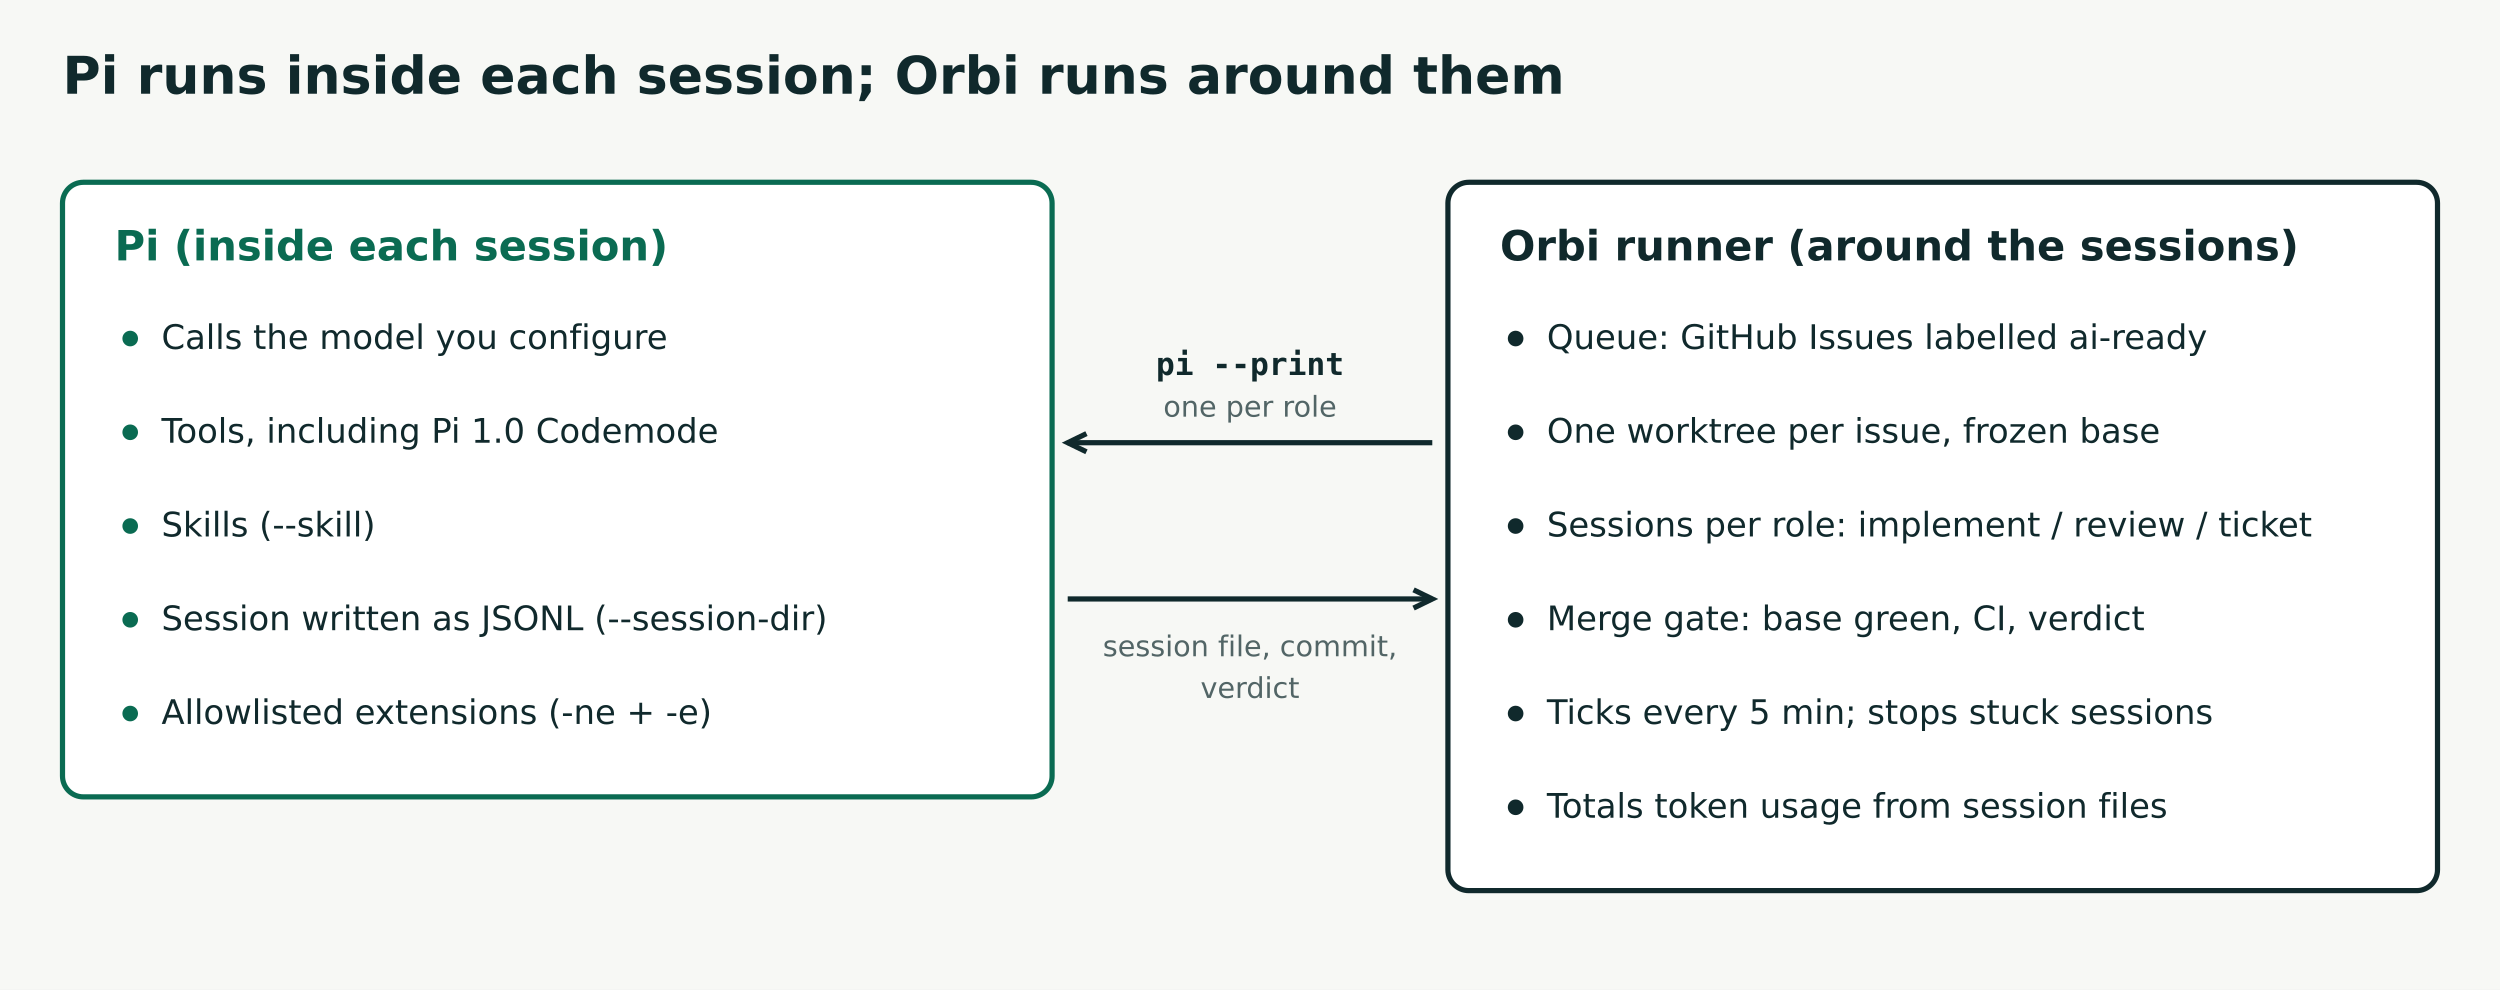
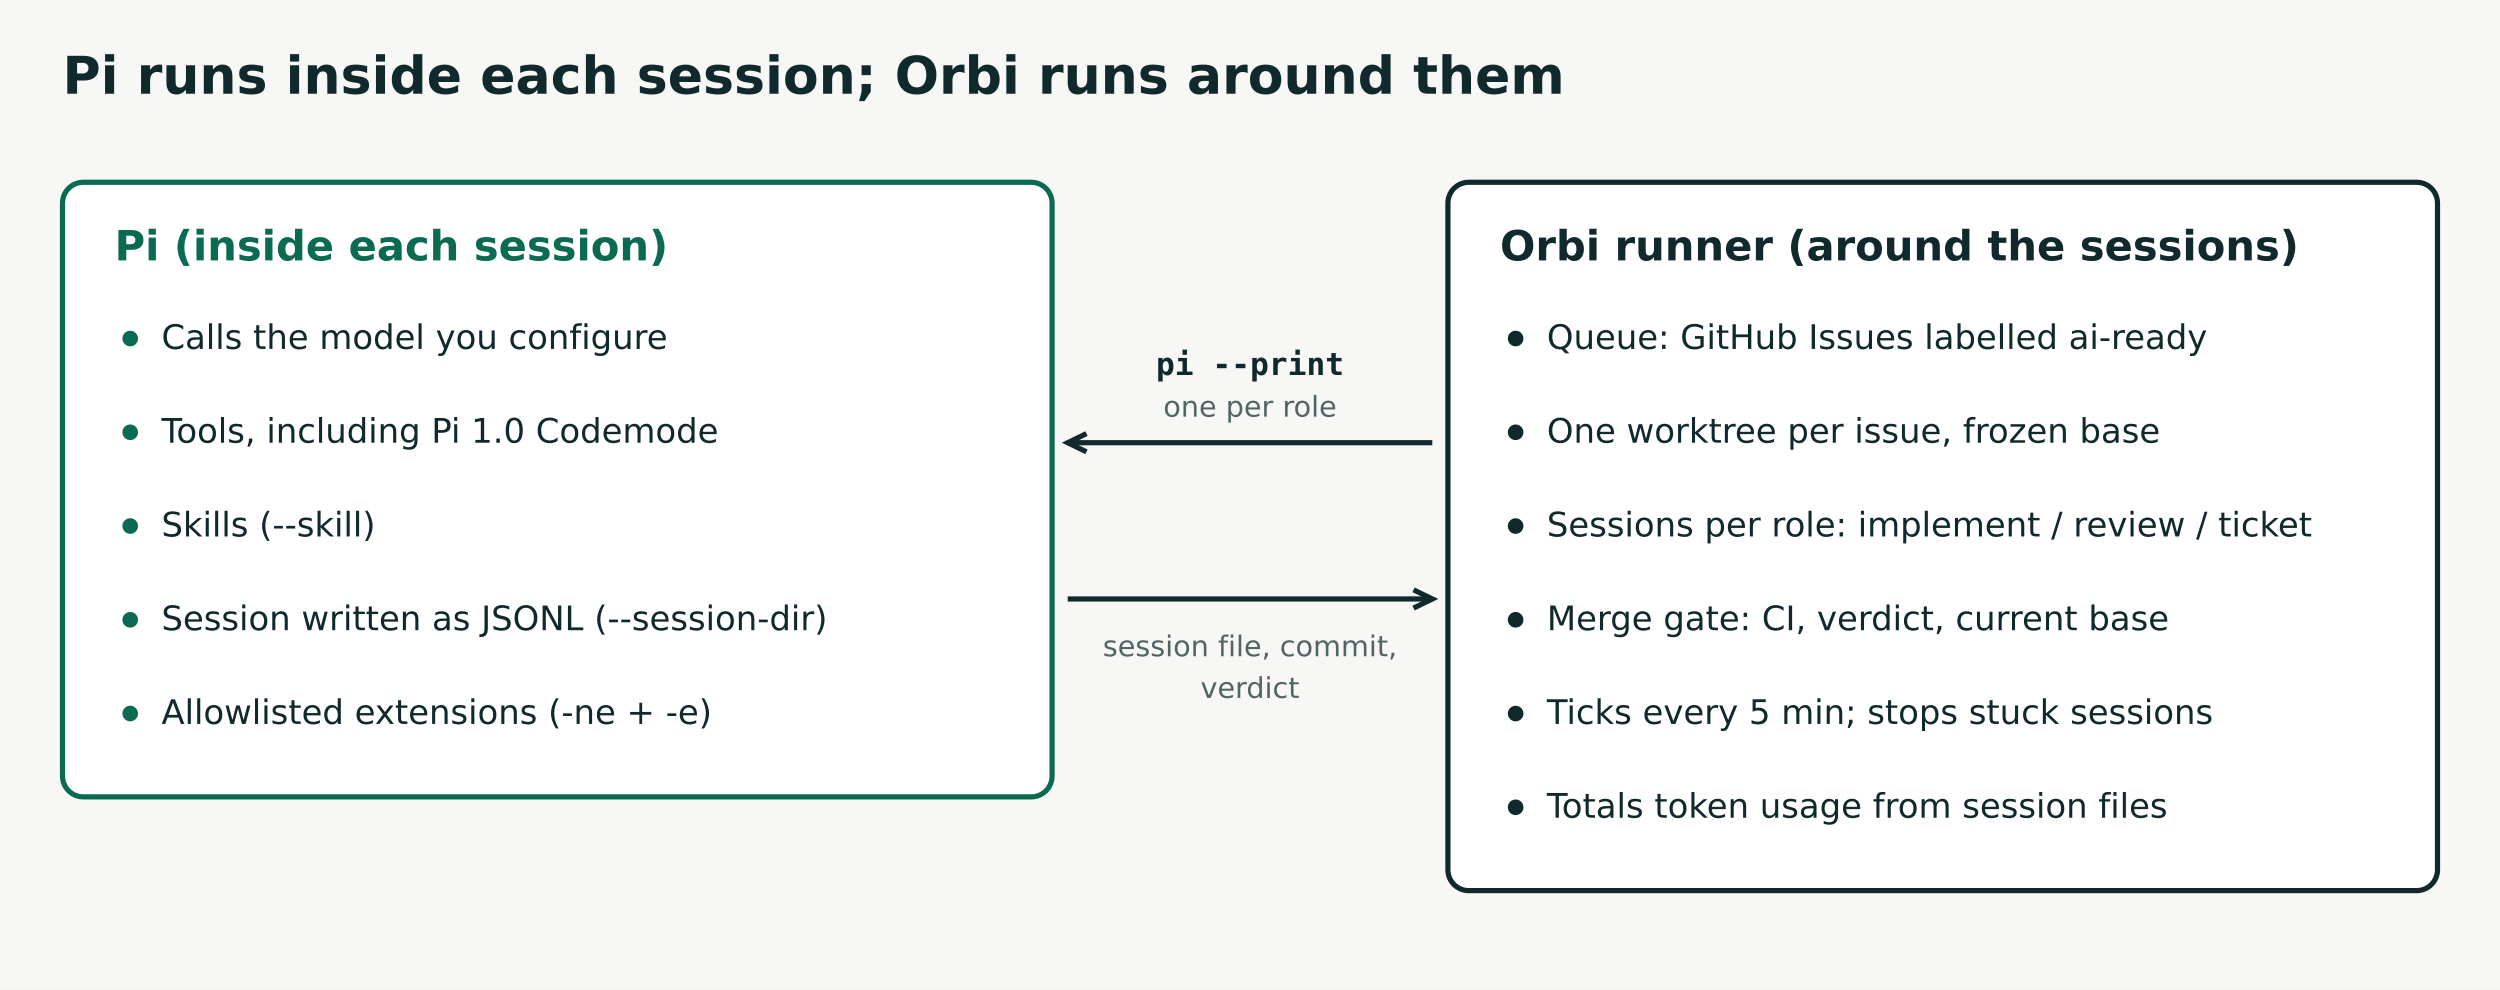
<svg xmlns="http://www.w3.org/2000/svg" viewBox="0 0 960 380" width="960" height="380" role="img" aria-label="Pi runs inside each session; Orbi runs around them">
  <rect width="960" height="380" fill="#f7f8f5" />
  <text x="24" y="36" font-family="Instrument Sans, DejaVu Sans, PingFang SC, Noto Sans CJK SC, sans-serif" font-size="20" fill="#10292c" text-anchor="start" font-weight="700">Pi runs inside each session; Orbi runs around them</text>
  <rect x="24" y="70" width="380" height="236" fill="#ffffff" stroke="#0a6b52" stroke-width="2" rx="8" />
  <text x="44" y="100" font-family="Instrument Sans, DejaVu Sans, PingFang SC, Noto Sans CJK SC, sans-serif" font-size="16" fill="#0a6b52" text-anchor="start" font-weight="700">Pi (inside each session)</text>
  <circle cx="50" cy="130" r="3" fill="#0a6b52" />
  <text x="62" y="134" font-family="Instrument Sans, DejaVu Sans, PingFang SC, Noto Sans CJK SC, sans-serif" font-size="13" fill="#10292c" text-anchor="start" font-weight="400">Calls the model you configure</text>
  <circle cx="50" cy="166" r="3" fill="#0a6b52" />
  <text x="62" y="170" font-family="Instrument Sans, DejaVu Sans, PingFang SC, Noto Sans CJK SC, sans-serif" font-size="13" fill="#10292c" text-anchor="start" font-weight="400">Tools, including Pi 1.0 Codemode</text>
  <circle cx="50" cy="202" r="3" fill="#0a6b52" />
  <text x="62" y="206" font-family="Instrument Sans, DejaVu Sans, PingFang SC, Noto Sans CJK SC, sans-serif" font-size="13" fill="#10292c" text-anchor="start" font-weight="400">Skills (--skill)</text>
  <circle cx="50" cy="238" r="3" fill="#0a6b52" />
  <text x="62" y="242" font-family="Instrument Sans, DejaVu Sans, PingFang SC, Noto Sans CJK SC, sans-serif" font-size="13" fill="#10292c" text-anchor="start" font-weight="400">Session written as JSONL (--session-dir)</text>
  <circle cx="50" cy="274" r="3" fill="#0a6b52" />
  <text x="62" y="278" font-family="Instrument Sans, DejaVu Sans, PingFang SC, Noto Sans CJK SC, sans-serif" font-size="13" fill="#10292c" text-anchor="start" font-weight="400">Allowlisted extensions (-ne + -e)</text>
  <rect x="556" y="70" width="380" height="272" fill="#ffffff" stroke="#10292c" stroke-width="2" rx="8" />
  <text x="576" y="100" font-family="Instrument Sans, DejaVu Sans, PingFang SC, Noto Sans CJK SC, sans-serif" font-size="16" fill="#10292c" text-anchor="start" font-weight="700">Orbi runner (around the sessions)</text>
  <circle cx="582" cy="130" r="3" fill="#10292c" />
  <text x="594" y="134" font-family="Instrument Sans, DejaVu Sans, PingFang SC, Noto Sans CJK SC, sans-serif" font-size="13" fill="#10292c" text-anchor="start" font-weight="400">Queue: GitHub Issues labelled ai-ready</text>
  <circle cx="582" cy="166" r="3" fill="#10292c" />
  <text x="594" y="170" font-family="Instrument Sans, DejaVu Sans, PingFang SC, Noto Sans CJK SC, sans-serif" font-size="13" fill="#10292c" text-anchor="start" font-weight="400">One worktree per issue, frozen base</text>
  <circle cx="582" cy="202" r="3" fill="#10292c" />
  <text x="594" y="206" font-family="Instrument Sans, DejaVu Sans, PingFang SC, Noto Sans CJK SC, sans-serif" font-size="13" fill="#10292c" text-anchor="start" font-weight="400">Sessions per role: implement / review / ticket</text>
  <circle cx="582" cy="238" r="3" fill="#10292c" />
-   <text x="594" y="242" font-family="Instrument Sans, DejaVu Sans, PingFang SC, Noto Sans CJK SC, sans-serif" font-size="13" fill="#10292c" text-anchor="start" font-weight="400">Merge gate: base green, CI, verdict</text>
+   <text x="594" y="242" font-family="Instrument Sans, DejaVu Sans, PingFang SC, Noto Sans CJK SC, sans-serif" font-size="13" fill="#10292c" text-anchor="start" font-weight="400">Merge gate: CI, verdict, current base</text>
  <circle cx="582" cy="274" r="3" fill="#10292c" />
  <text x="594" y="278" font-family="Instrument Sans, DejaVu Sans, PingFang SC, Noto Sans CJK SC, sans-serif" font-size="13" fill="#10292c" text-anchor="start" font-weight="400">Ticks every 5 min; stops stuck sessions</text>
  <circle cx="582" cy="310" r="3" fill="#10292c" />
  <text x="594" y="314" font-family="Instrument Sans, DejaVu Sans, PingFang SC, Noto Sans CJK SC, sans-serif" font-size="13" fill="#10292c" text-anchor="start" font-weight="400">Totals token usage from session files</text>
  <path d="M550.0 170.0 L410.0 170.0" fill="none" stroke="#10292c" stroke-width="2" />
  <path d="M417.2 166.5 L410.0 170.0 L417.2 173.5" fill="none" stroke="#10292c" stroke-width="2" />
  <text x="480" y="144" font-family="IBM Plex Mono, DejaVu Sans Mono, monospace" font-size="12" fill="#10292c" text-anchor="middle" font-weight="700">pi --print</text>
  <text x="480" y="160" font-family="Instrument Sans, DejaVu Sans, PingFang SC, Noto Sans CJK SC, sans-serif" font-size="11" fill="#526566" text-anchor="middle" font-weight="400">one per role</text>
  <path d="M410.0 230.0 L550.0 230.0" fill="none" stroke="#10292c" stroke-width="2" />
  <path d="M542.8 233.5 L550.0 230.0 L542.8 226.5" fill="none" stroke="#10292c" stroke-width="2" />
  <text x="480" y="252" font-family="Instrument Sans, DejaVu Sans, PingFang SC, Noto Sans CJK SC, sans-serif" font-size="11" fill="#526566" text-anchor="middle" font-weight="400">session file, commit,</text>
  <text x="480" y="268" font-family="Instrument Sans, DejaVu Sans, PingFang SC, Noto Sans CJK SC, sans-serif" font-size="11" fill="#526566" text-anchor="middle" font-weight="400">verdict</text>
</svg>
